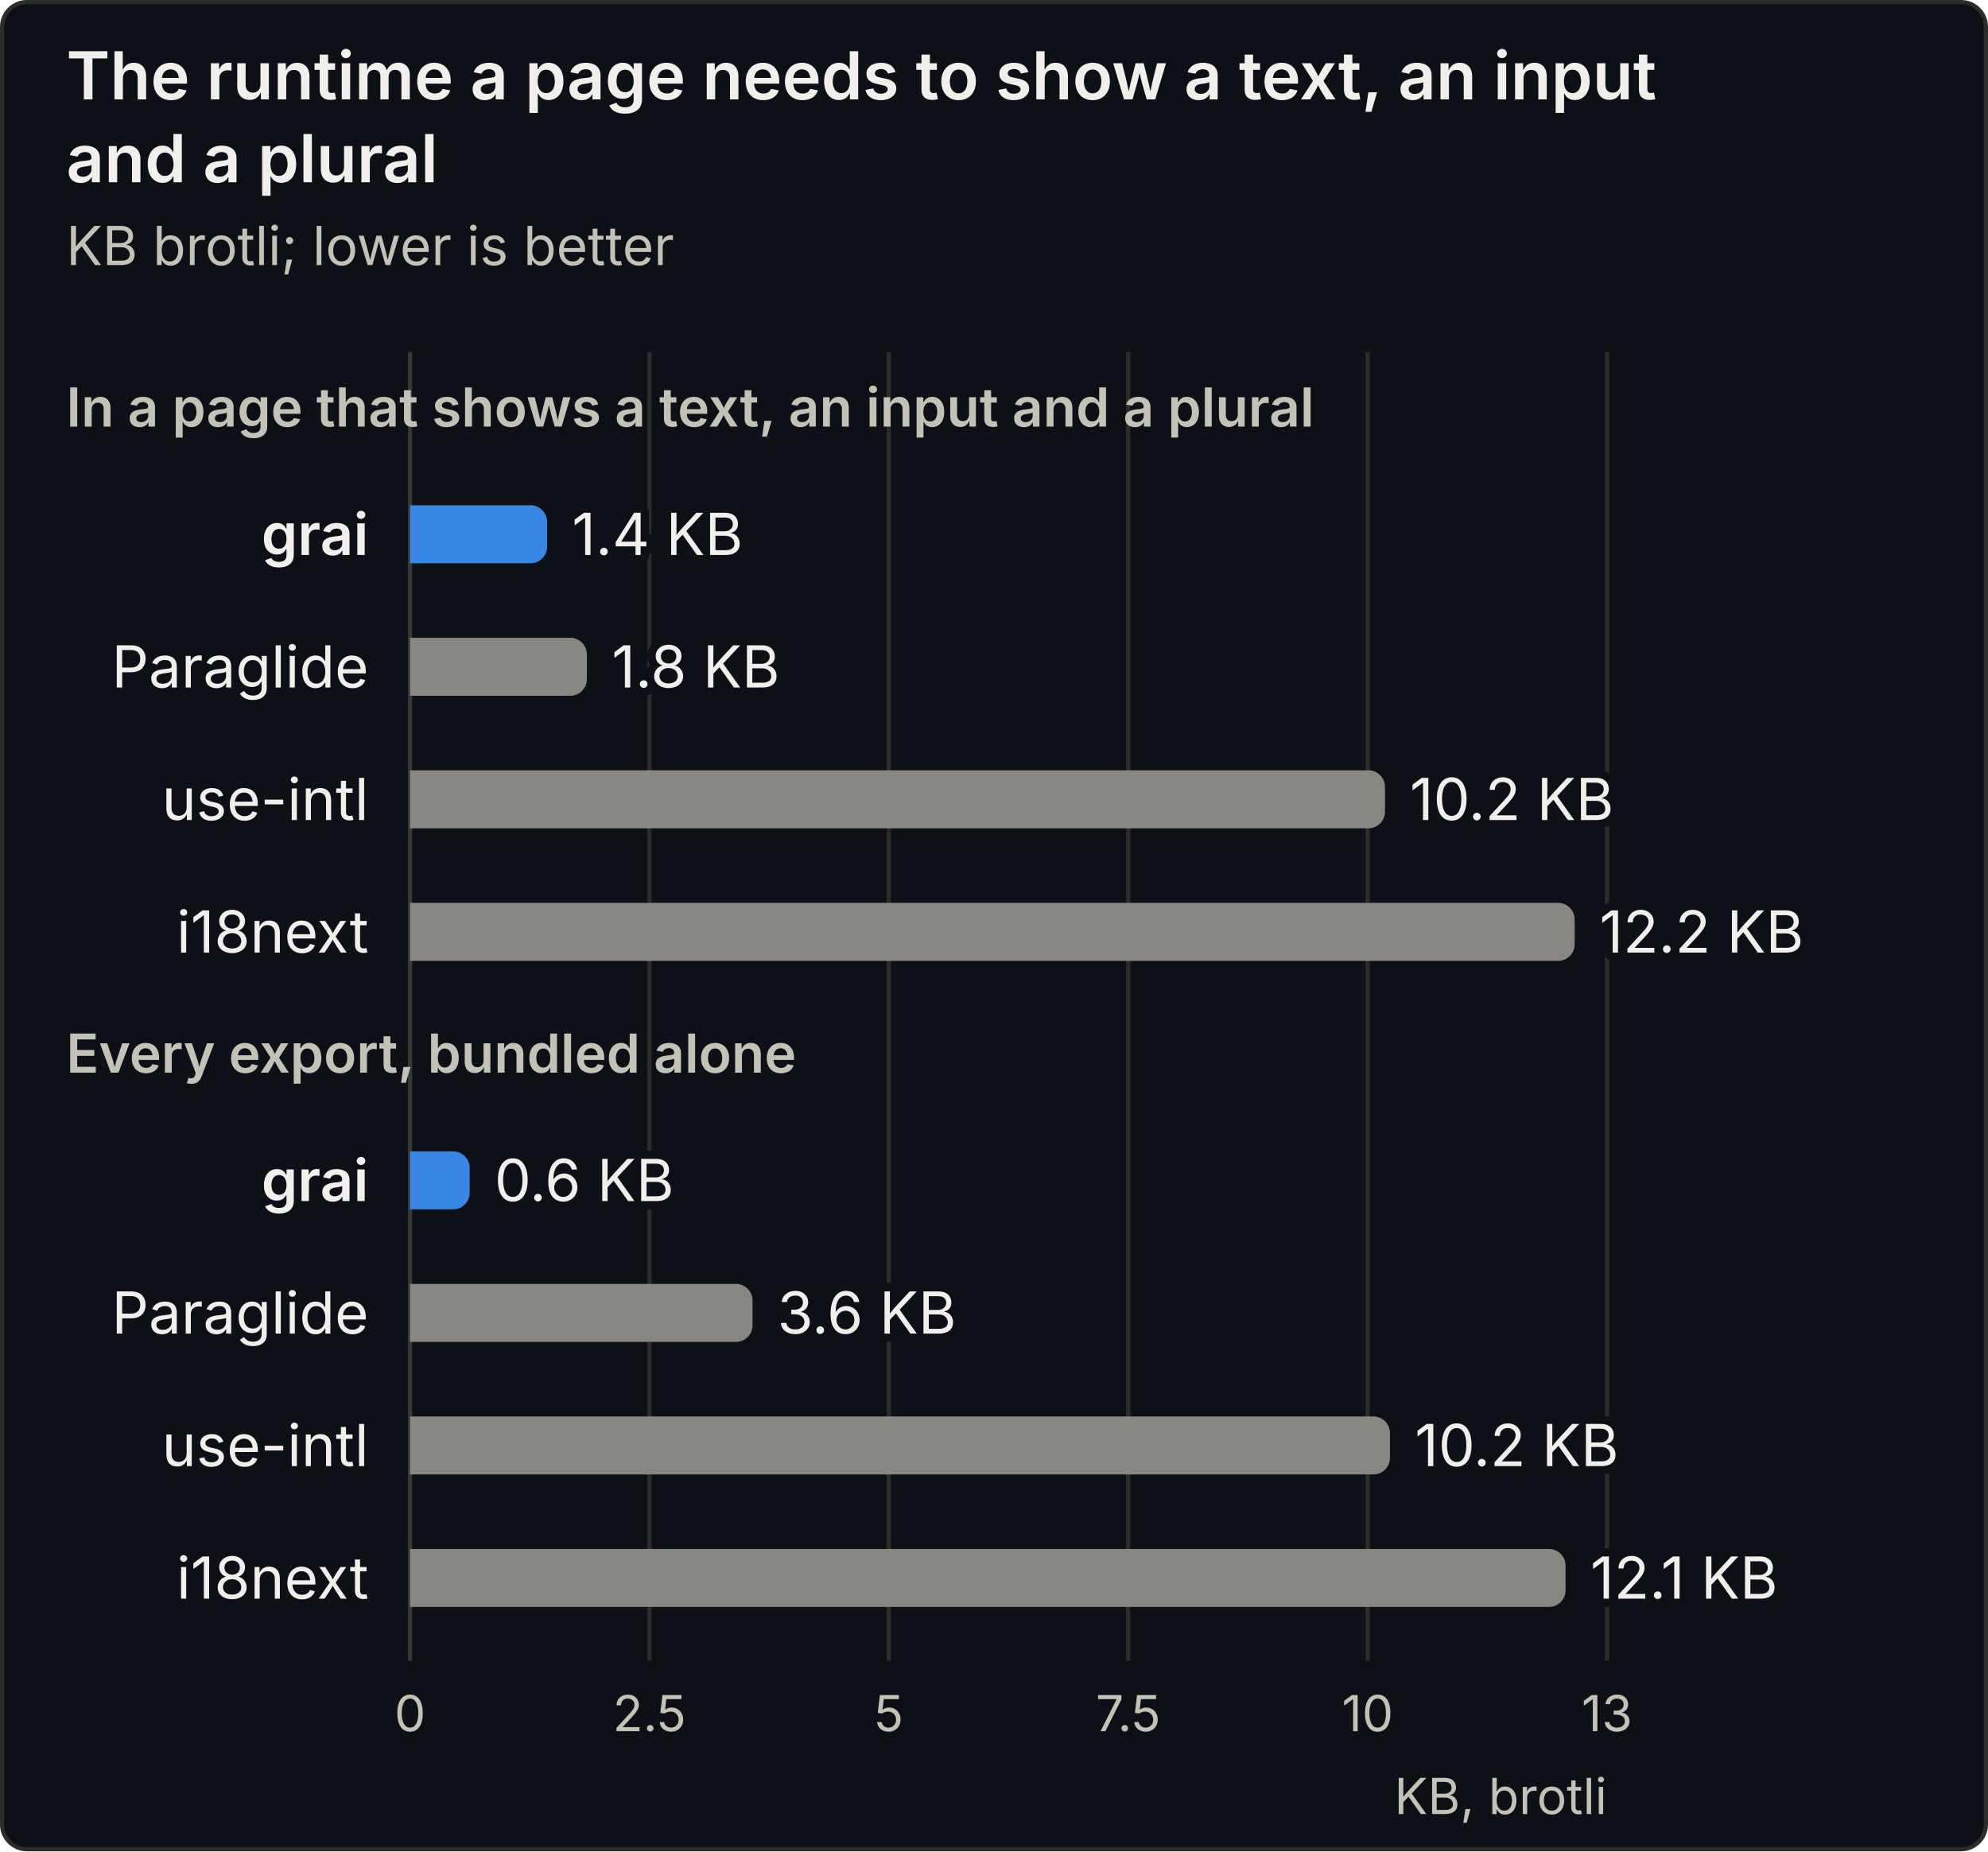
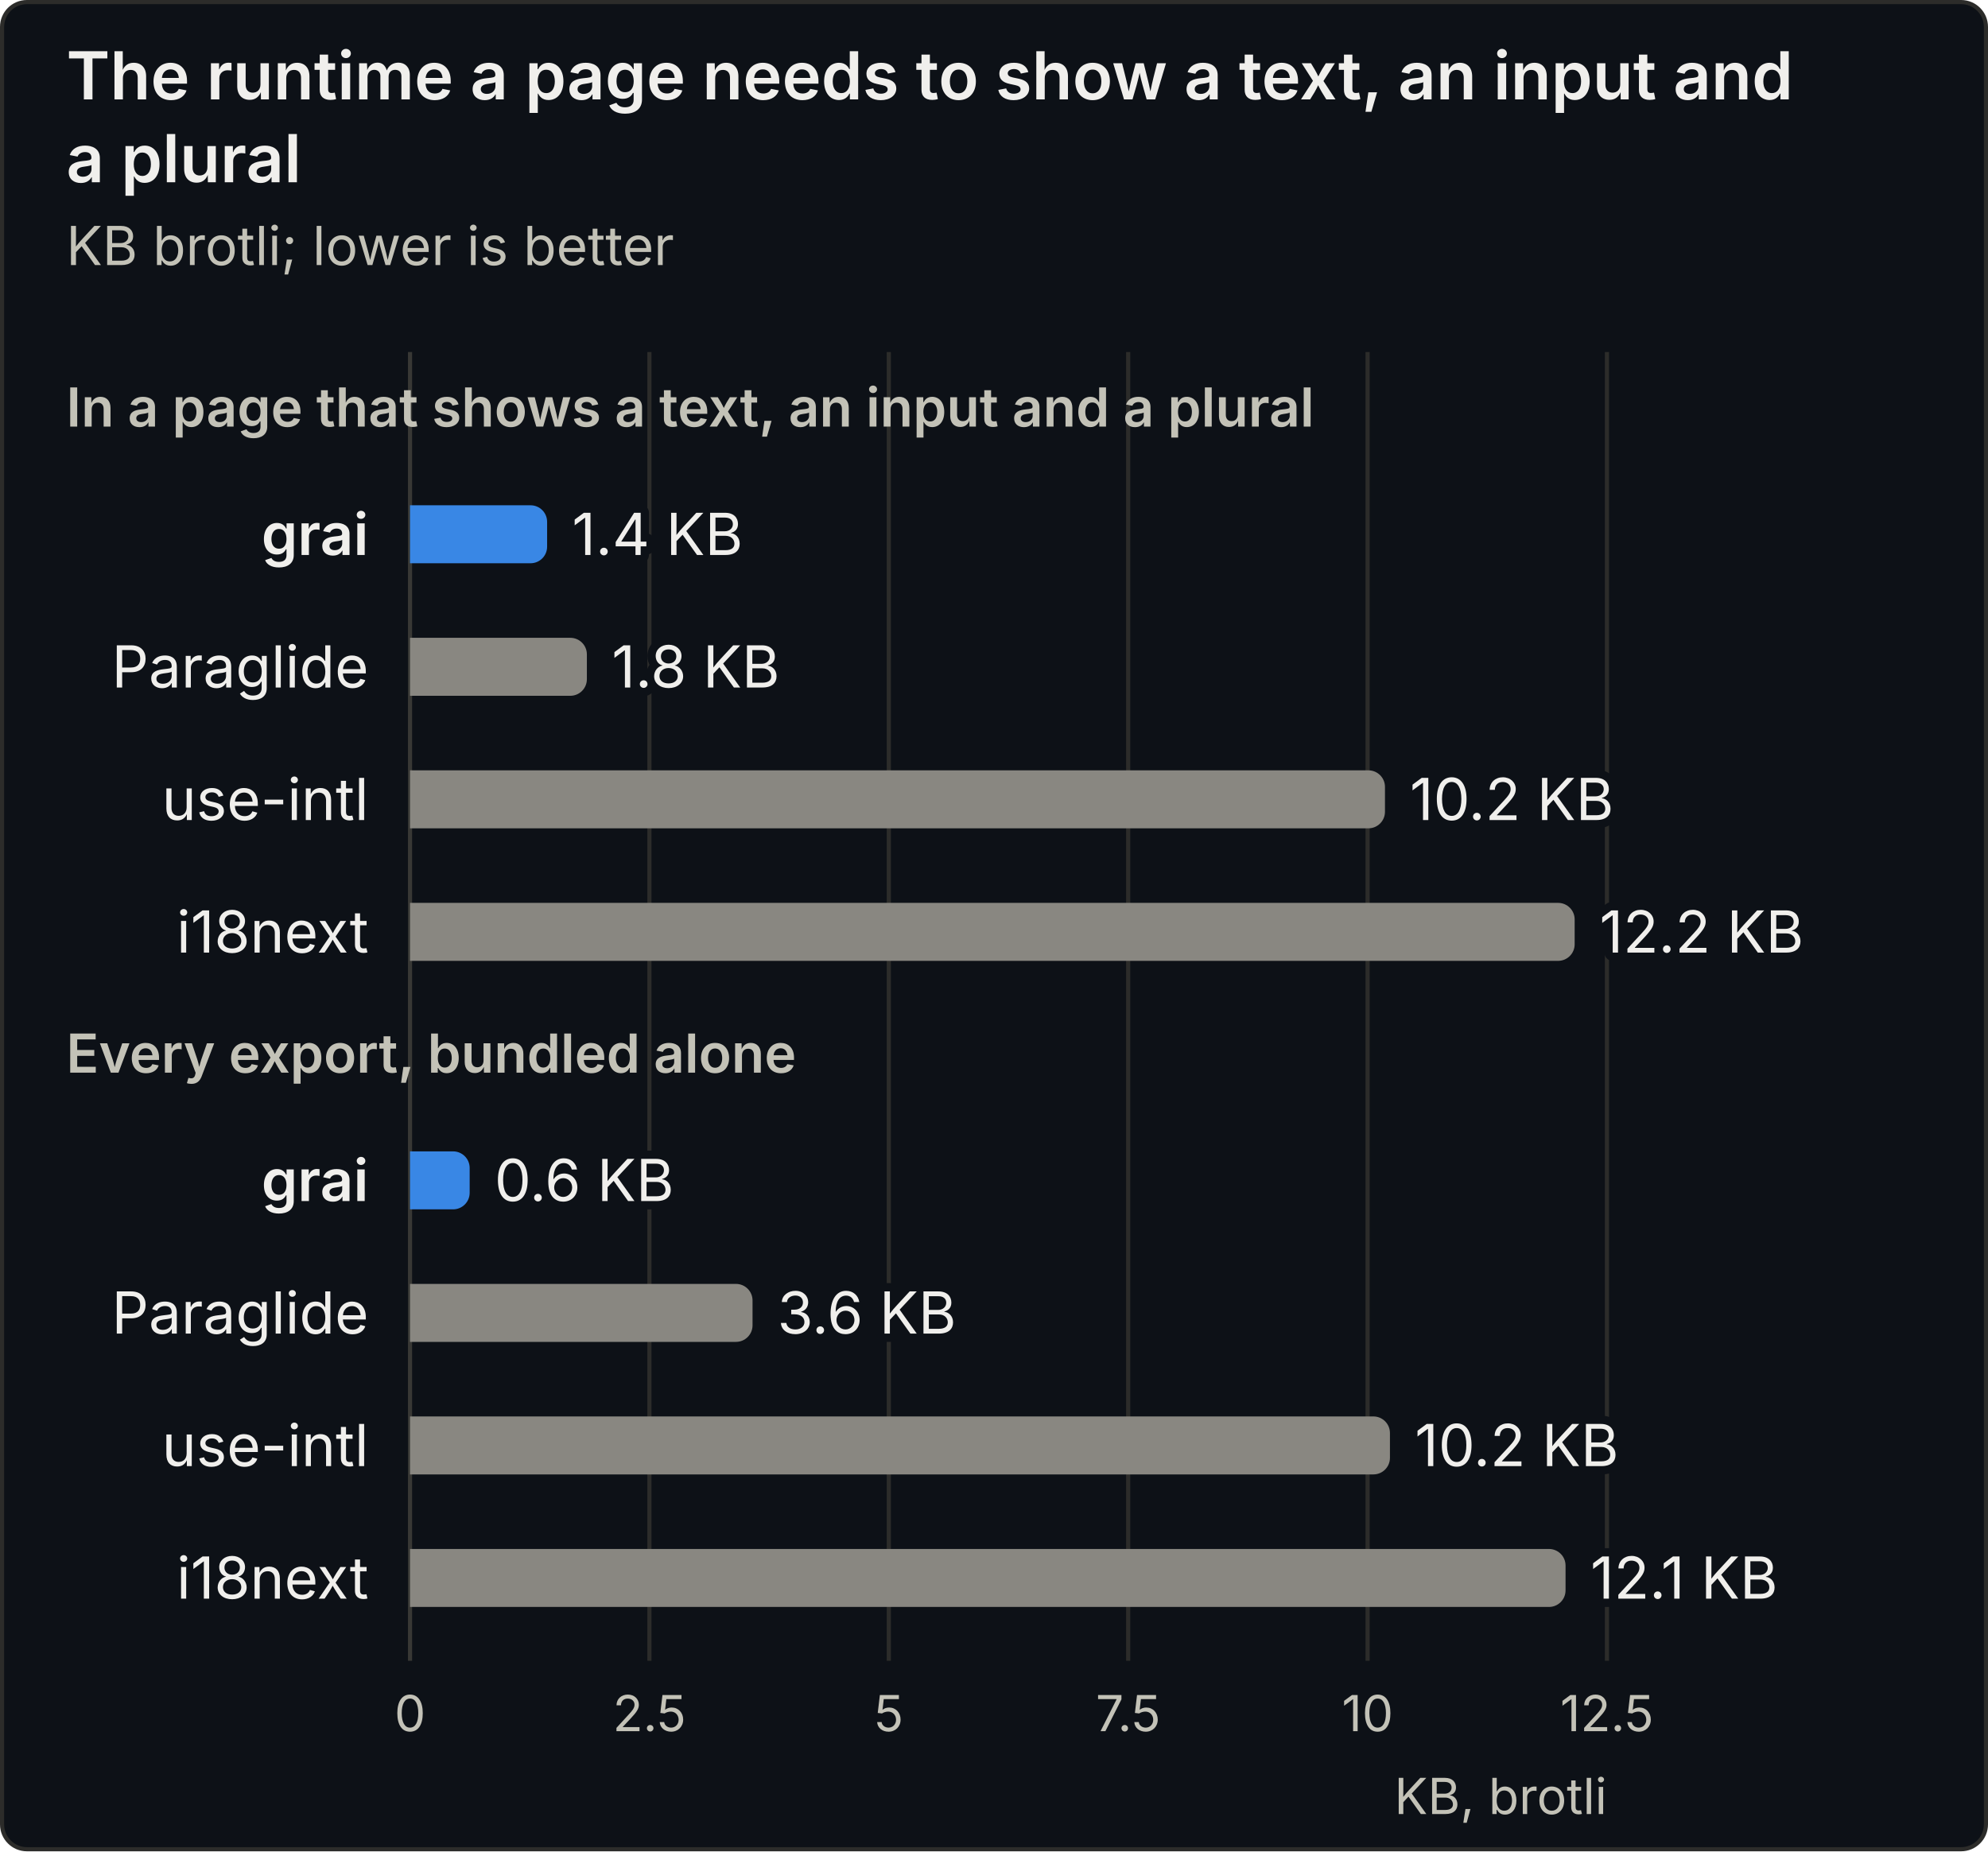
<svg xmlns="http://www.w3.org/2000/svg" viewBox="0 0 480 447" width="480" height="447" font-family="system-ui, -apple-system, 'Segoe UI', sans-serif">
  <rect x="0.5" y="0.5" width="479" height="446" rx="6" fill="#0d1117" stroke="#2c2c2a" />
-   <text x="16" y="24" font-size="16" font-weight="600" fill="#f0efec">The runtime a page needs to show a text, an input</text>
-   <text x="16" y="44" font-size="16" font-weight="600" fill="#f0efec">and a plural</text>
+   <text x="16" y="24" font-size="16" font-weight="600" fill="#f0efec">The runtime a page needs to show a text, an input and</text>
+   <text x="16" y="44" font-size="16" font-weight="600" fill="#f0efec">a plural</text>
  <text x="16" y="64" font-size="13" fill="#c3c2b7">KB brotli; lower is better</text>
  <line x1="99" y1="85" x2="99" y2="401" stroke="#383835" stroke-width="1" />
  <text x="99" y="418" font-size="12" text-anchor="middle" fill="#c3c2b7" style="font-variant-numeric: tabular-nums">0</text>
  <line x1="156.8" y1="85" x2="156.8" y2="401" stroke="#2c2c2a" stroke-width="1" />
  <text x="156.8" y="418" font-size="12" text-anchor="middle" fill="#c3c2b7" style="font-variant-numeric: tabular-nums">2.5</text>
  <line x1="214.6" y1="85" x2="214.6" y2="401" stroke="#2c2c2a" stroke-width="1" />
  <text x="214.6" y="418" font-size="12" text-anchor="middle" fill="#c3c2b7" style="font-variant-numeric: tabular-nums">5</text>
  <line x1="272.4" y1="85" x2="272.4" y2="401" stroke="#2c2c2a" stroke-width="1" />
  <text x="272.4" y="418" font-size="12" text-anchor="middle" fill="#c3c2b7" style="font-variant-numeric: tabular-nums">7.5</text>
  <line x1="330.2" y1="85" x2="330.2" y2="401" stroke="#2c2c2a" stroke-width="1" />
  <text x="330.2" y="418" font-size="12" text-anchor="middle" fill="#c3c2b7" style="font-variant-numeric: tabular-nums">10</text>
  <line x1="388" y1="85" x2="388" y2="401" stroke="#2c2c2a" stroke-width="1" />
-   <text x="388" y="418" font-size="12" text-anchor="middle" fill="#c3c2b7" style="font-variant-numeric: tabular-nums">13</text>
+   <text x="388" y="418" font-size="12" text-anchor="middle" fill="#c3c2b7" style="font-variant-numeric: tabular-nums">12.5</text>
  <text x="16" y="103" font-size="13" font-weight="600" fill="#c3c2b7">In a page that shows a text, an input and a plural</text>
  <text x="89" y="134" font-size="14" text-anchor="end" font-weight="600" fill="#f0efec">grai</text>
  <path d="M99,122H128.1A4,4 0 0 1 132.1,126V132A4,4 0 0 1 128.1,136H99Z" fill="#3987e5" />
  <text x="138.1" y="134" font-size="14" fill="#f0efec" stroke="#0d1117" stroke-width="4" stroke-linejoin="round" paint-order="stroke" style="font-variant-numeric: tabular-nums">1.4 KB</text>
  <text x="89" y="166" font-size="14" text-anchor="end" fill="#f0efec">Paraglide</text>
  <path d="M99,154H137.7A4,4 0 0 1 141.7,158V164A4,4 0 0 1 137.7,168H99Z" fill="#898781" />
  <text x="147.7" y="166" font-size="14" fill="#f0efec" stroke="#0d1117" stroke-width="4" stroke-linejoin="round" paint-order="stroke" style="font-variant-numeric: tabular-nums">1.8 KB</text>
  <text x="89" y="198" font-size="14" text-anchor="end" fill="#f0efec">use-intl</text>
  <path d="M99,186H330.4A4,4 0 0 1 334.4,190V196A4,4 0 0 1 330.4,200H99Z" fill="#898781" />
  <text x="340.4" y="198" font-size="14" fill="#f0efec" stroke="#0d1117" stroke-width="4" stroke-linejoin="round" paint-order="stroke" style="font-variant-numeric: tabular-nums">10.2 KB</text>
  <text x="89" y="230" font-size="14" text-anchor="end" fill="#f0efec">i18next</text>
  <path d="M99,218H376.2A4,4 0 0 1 380.2,222V228A4,4 0 0 1 376.2,232H99Z" fill="#898781" />
  <text x="386.2" y="230" font-size="14" fill="#f0efec" stroke="#0d1117" stroke-width="4" stroke-linejoin="round" paint-order="stroke" style="font-variant-numeric: tabular-nums">12.2 KB</text>
  <text x="16" y="259" font-size="13" font-weight="600" fill="#c3c2b7">Every export, bundled alone</text>
  <text x="89" y="290" font-size="14" text-anchor="end" font-weight="600" fill="#f0efec">grai</text>
  <path d="M99,278H109.4A4,4 0 0 1 113.4,282V288A4,4 0 0 1 109.4,292H99Z" fill="#3987e5" />
  <text x="119.4" y="290" font-size="14" fill="#f0efec" stroke="#0d1117" stroke-width="4" stroke-linejoin="round" paint-order="stroke" style="font-variant-numeric: tabular-nums">0.6 KB</text>
  <text x="89" y="322" font-size="14" text-anchor="end" fill="#f0efec">Paraglide</text>
  <path d="M99,310H177.7A4,4 0 0 1 181.7,314V320A4,4 0 0 1 177.7,324H99Z" fill="#898781" />
  <text x="187.7" y="322" font-size="14" fill="#f0efec" stroke="#0d1117" stroke-width="4" stroke-linejoin="round" paint-order="stroke" style="font-variant-numeric: tabular-nums">3.6 KB</text>
  <text x="89" y="354" font-size="14" text-anchor="end" fill="#f0efec">use-intl</text>
  <path d="M99,342H331.6A4,4 0 0 1 335.6,346V352A4,4 0 0 1 331.6,356H99Z" fill="#898781" />
  <text x="341.6" y="354" font-size="14" fill="#f0efec" stroke="#0d1117" stroke-width="4" stroke-linejoin="round" paint-order="stroke" style="font-variant-numeric: tabular-nums">10.2 KB</text>
  <text x="89" y="386" font-size="14" text-anchor="end" fill="#f0efec">i18next</text>
  <path d="M99,374H374A4,4 0 0 1 378,378V384A4,4 0 0 1 374,388H99Z" fill="#898781" />
  <text x="384" y="386" font-size="14" fill="#f0efec" stroke="#0d1117" stroke-width="4" stroke-linejoin="round" paint-order="stroke" style="font-variant-numeric: tabular-nums">12.1 KB</text>
  <text x="388" y="438" font-size="12" text-anchor="end" fill="#c3c2b7">KB, brotli</text>
</svg>
